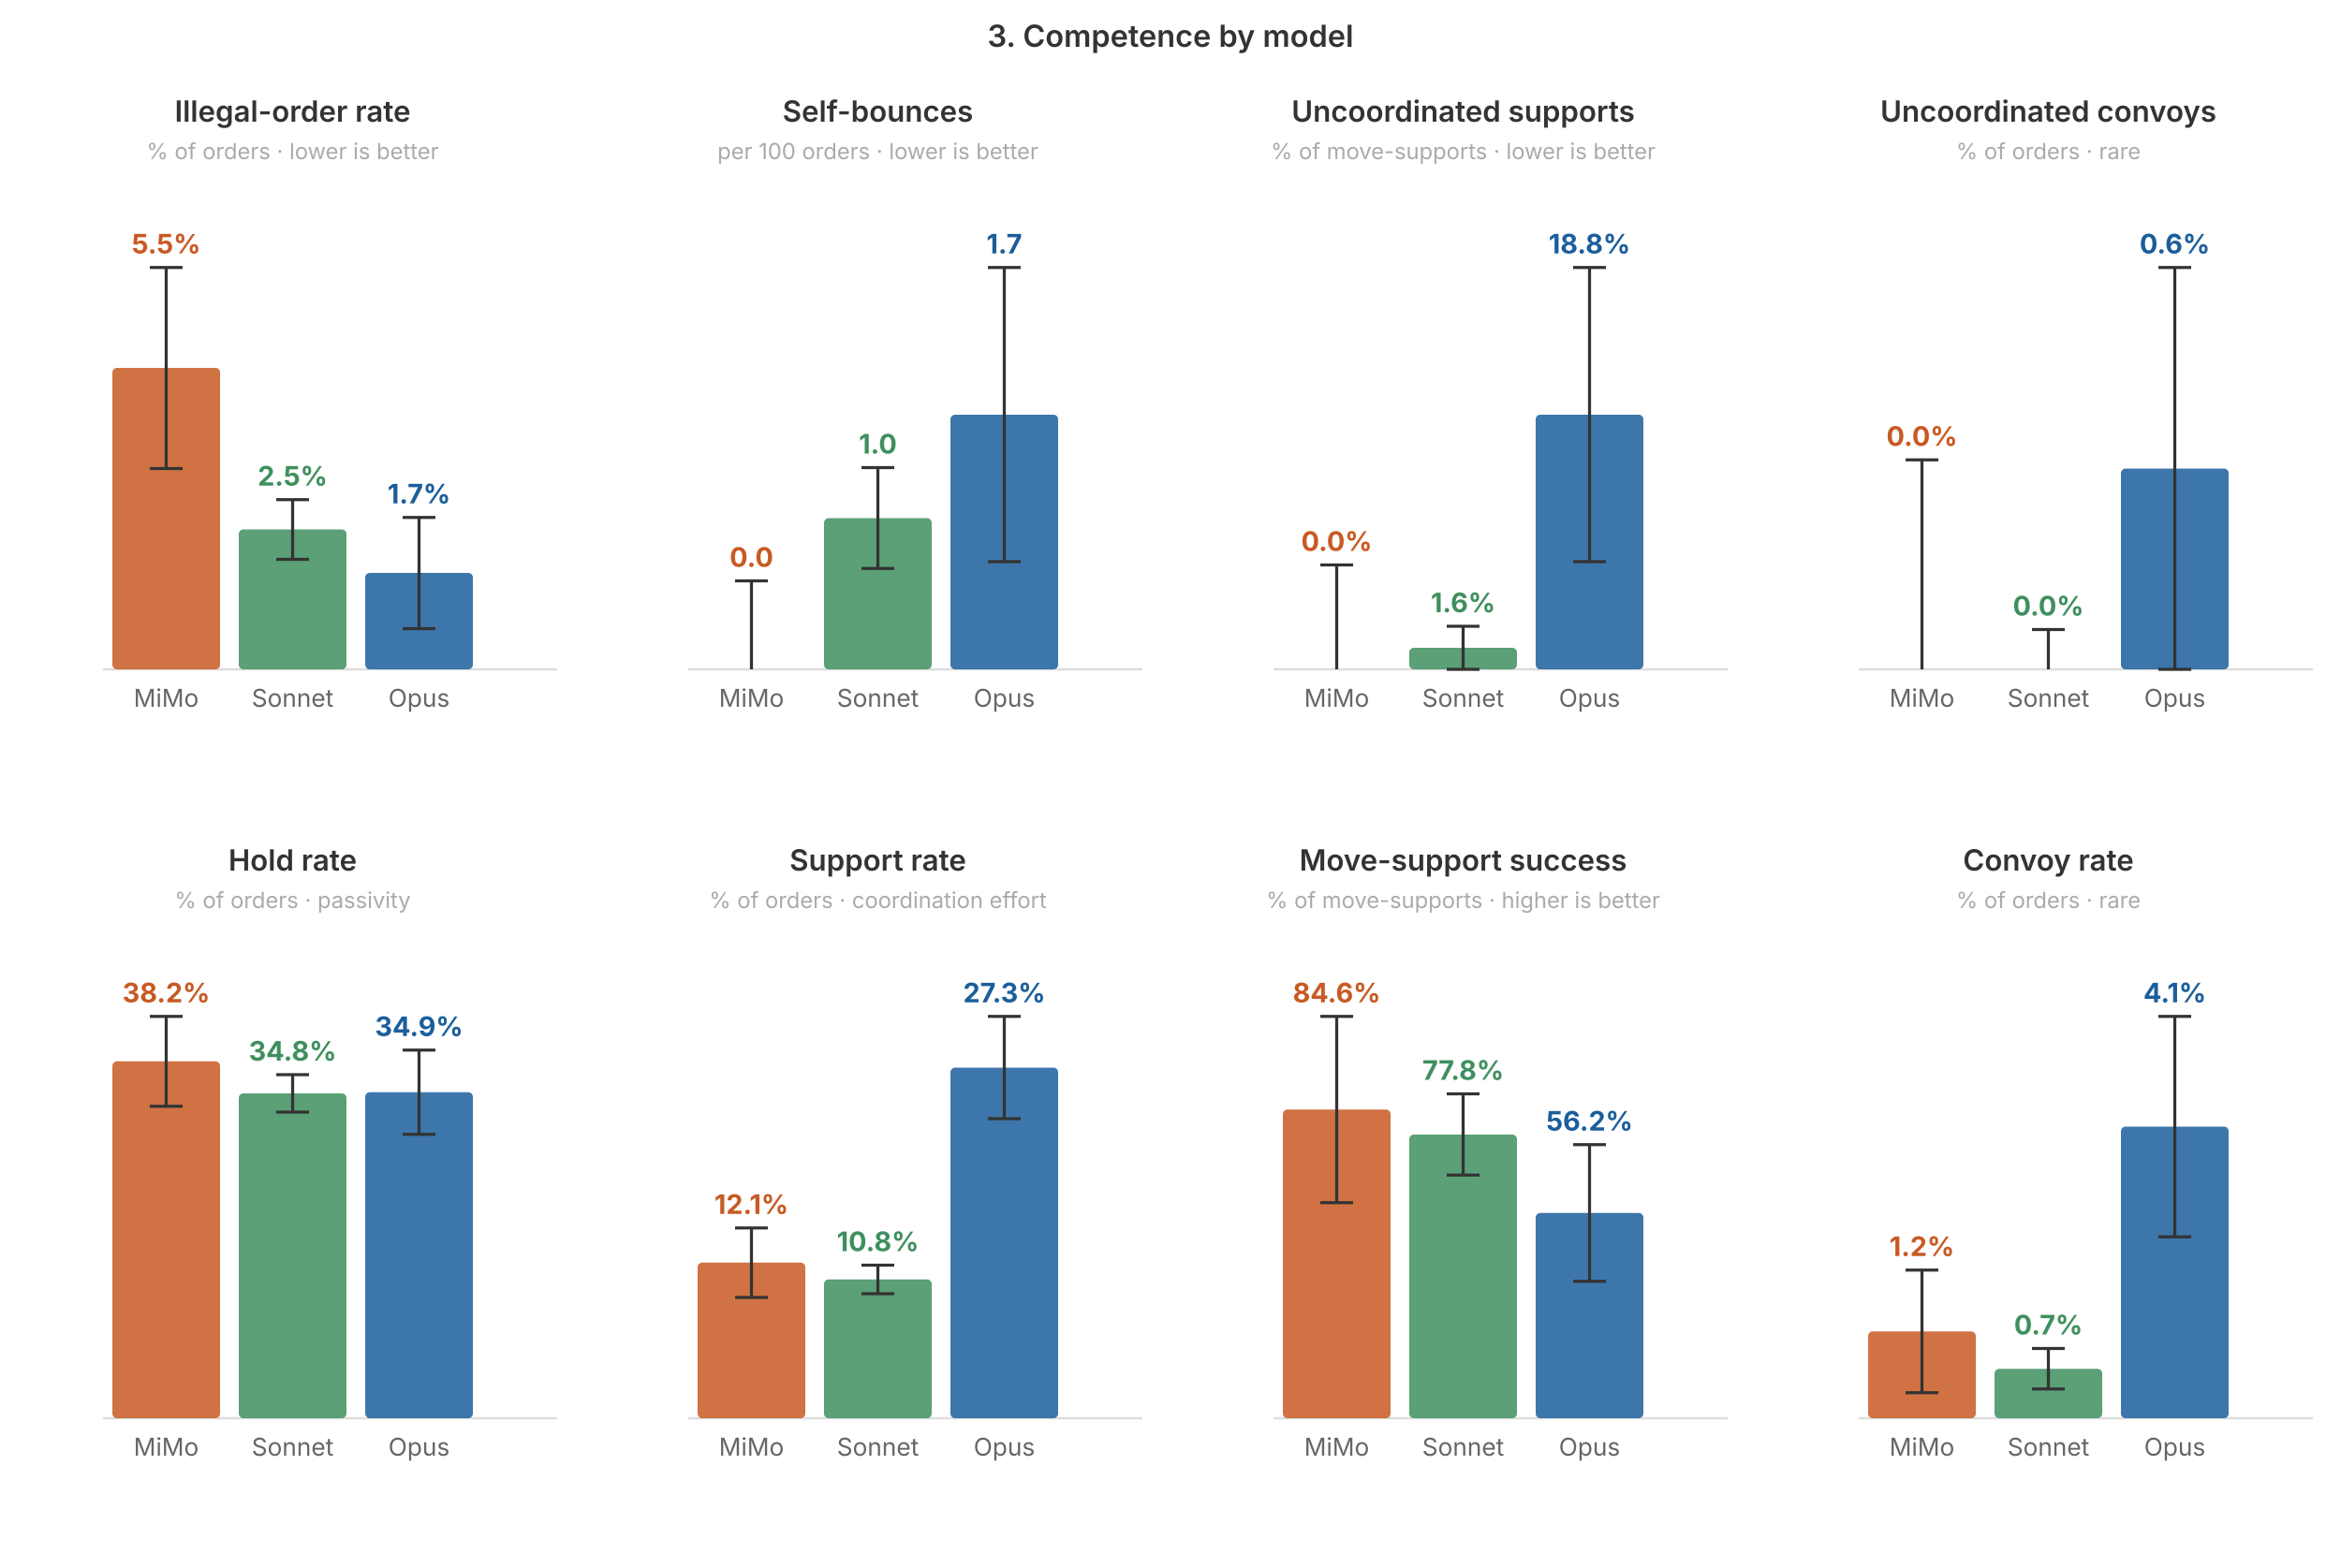
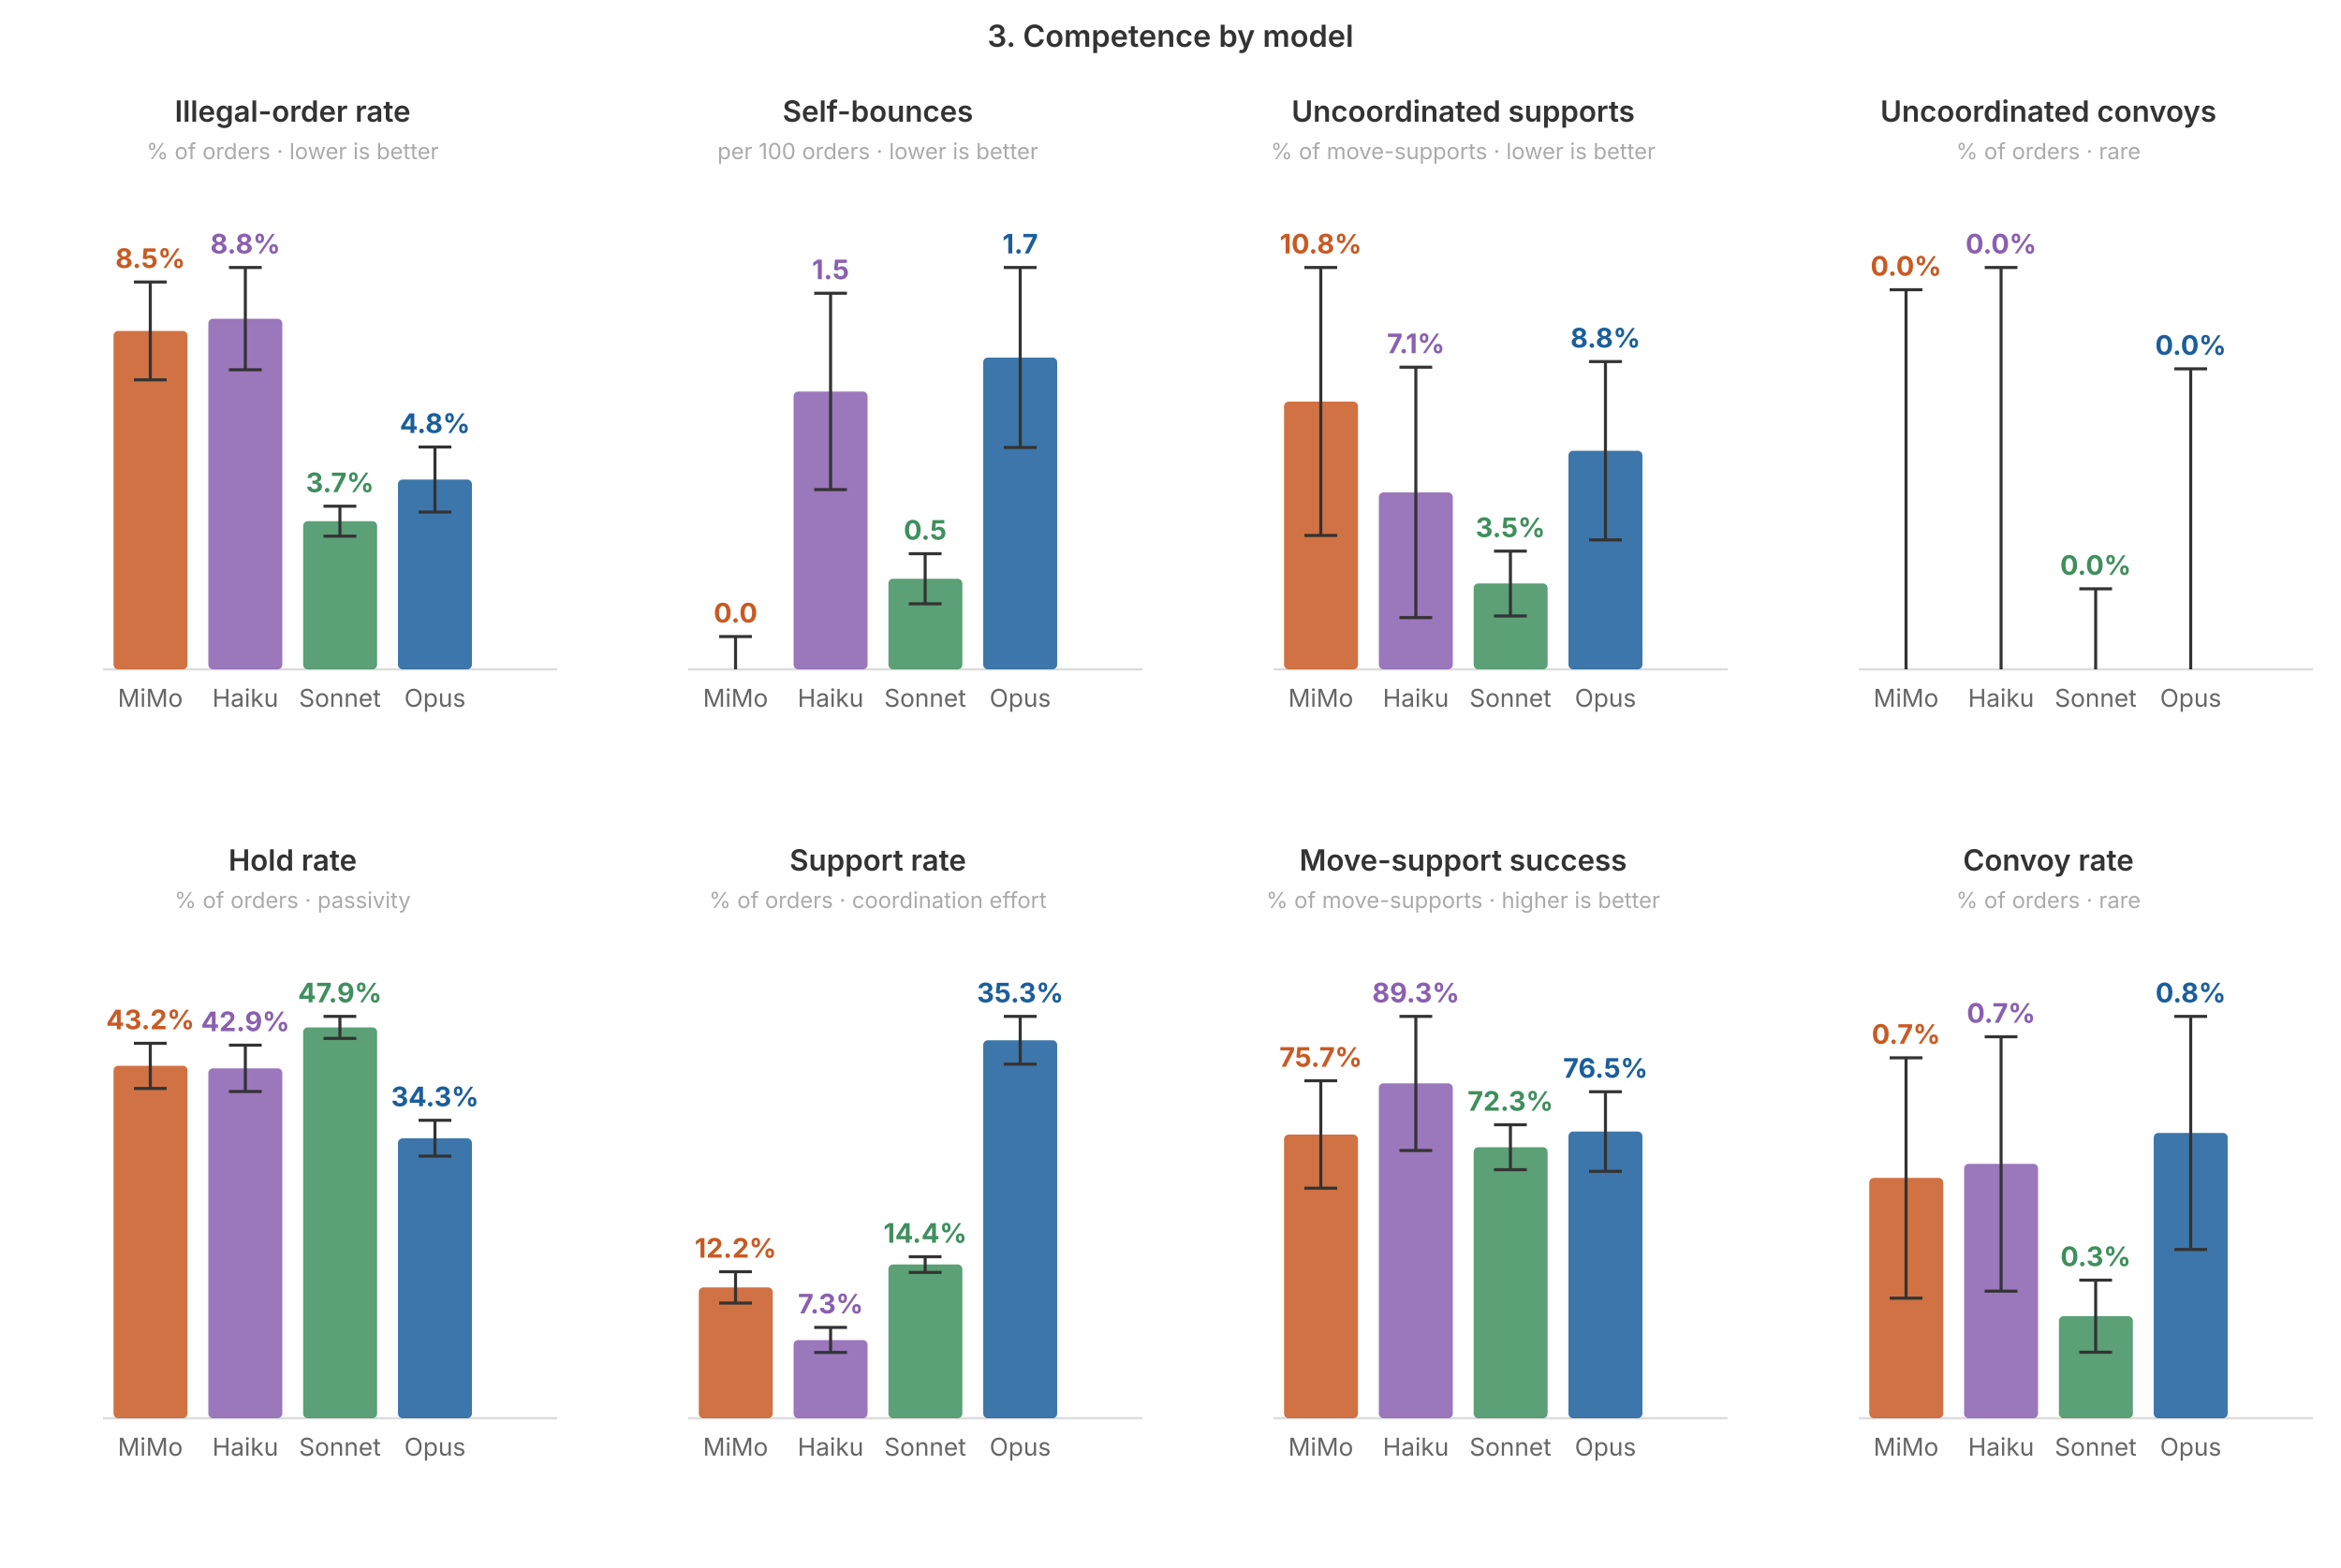
<svg xmlns="http://www.w3.org/2000/svg" viewBox="0 0 1000 670" font-family="-apple-system, system-ui, sans-serif" width="1000" height="670">
  <text x="500" y="20" text-anchor="middle" font-size="13" font-weight="600" fill="#333">3. Competence by model</text>
  <text x="125" y="52" text-anchor="middle" font-size="12.5" font-weight="600" fill="#333">Illegal-order rate</text>
  <text x="125" y="68" text-anchor="middle" font-size="9.5" fill="#aaa">% of orders · lower is better</text>
  <line x1="44" y1="286" x2="238" y2="286" stroke="#ddd" stroke-width="1" />
-   <rect x="48.0" y="157.2" width="46" height="128.8" rx="2" fill="#c85a23" fill-opacity="0.85" />
-   <line x1="71.0" y1="114.3" x2="71.0" y2="200.2" stroke="#333" stroke-width="1.3" />
-   <line x1="64.0" y1="114.3" x2="78.0" y2="114.3" stroke="#333" stroke-width="1.3" />
-   <line x1="64.0" y1="200.2" x2="78.0" y2="200.2" stroke="#333" stroke-width="1.3" />
-   <text x="71.0" y="108.3" text-anchor="middle" font-size="11.5" font-weight="700" fill="#c85a23">5.5%</text>
-   <text x="71.0" y="302.0" text-anchor="middle" font-size="10.5" fill="#666">MiMo</text>
-   <rect x="102.0" y="226.2" width="46" height="59.8" rx="2" fill="#3f8f5e" fill-opacity="0.85" />
-   <line x1="125.0" y1="213.5" x2="125.0" y2="239.0" stroke="#333" stroke-width="1.3" />
-   <line x1="118.0" y1="213.5" x2="132.0" y2="213.5" stroke="#333" stroke-width="1.3" />
-   <line x1="118.0" y1="239.0" x2="132.0" y2="239.0" stroke="#333" stroke-width="1.3" />
-   <text x="125.0" y="207.5" text-anchor="middle" font-size="11.5" font-weight="700" fill="#3f8f5e">2.5%</text>
-   <text x="125.0" y="302.0" text-anchor="middle" font-size="10.5" fill="#666">Sonnet</text>
-   <rect x="156.0" y="244.8" width="46" height="41.2" rx="2" fill="#1b5e9b" fill-opacity="0.85" />
-   <line x1="179.0" y1="221.1" x2="179.0" y2="268.6" stroke="#333" stroke-width="1.3" />
-   <line x1="172.0" y1="221.1" x2="186.0" y2="221.1" stroke="#333" stroke-width="1.3" />
-   <line x1="172.0" y1="268.6" x2="186.0" y2="268.6" stroke="#333" stroke-width="1.3" />
-   <text x="179.0" y="215.1" text-anchor="middle" font-size="11.5" font-weight="700" fill="#1b5e9b">1.7%</text>
-   <text x="179.0" y="302.0" text-anchor="middle" font-size="10.5" fill="#666">Opus</text>
+   <rect x="48.5" y="141.4" width="31.59" height="144.6" rx="2" fill="#c85a23" fill-opacity="0.85" />
+   <line x1="64.2" y1="120.5" x2="64.2" y2="162.3" stroke="#333" stroke-width="1.3" />
+   <line x1="57.2" y1="120.5" x2="71.2" y2="120.5" stroke="#333" stroke-width="1.3" />
+   <line x1="57.2" y1="162.3" x2="71.2" y2="162.3" stroke="#333" stroke-width="1.3" />
+   <text x="64.2" y="114.5" text-anchor="middle" font-size="11.5" font-weight="700" fill="#c85a23">8.5%</text>
+   <text x="64.2" y="302.0" text-anchor="middle" font-size="10.5" fill="#666">MiMo</text>
+   <rect x="89.0" y="136.2" width="31.59" height="149.8" rx="2" fill="#8a5fb0" fill-opacity="0.85" />
+   <line x1="104.8" y1="114.3" x2="104.8" y2="158.0" stroke="#333" stroke-width="1.3" />
+   <line x1="97.8" y1="114.3" x2="111.8" y2="114.3" stroke="#333" stroke-width="1.3" />
+   <line x1="97.8" y1="158.0" x2="111.8" y2="158.0" stroke="#333" stroke-width="1.3" />
+   <text x="104.8" y="108.3" text-anchor="middle" font-size="11.5" font-weight="700" fill="#8a5fb0">8.8%</text>
+   <text x="104.8" y="302.0" text-anchor="middle" font-size="10.5" fill="#666">Haiku</text>
+   <rect x="129.5" y="222.7" width="31.59" height="63.3" rx="2" fill="#3f8f5e" fill-opacity="0.85" />
+   <line x1="145.2" y1="216.3" x2="145.2" y2="229.1" stroke="#333" stroke-width="1.3" />
+   <line x1="138.2" y1="216.3" x2="152.2" y2="216.3" stroke="#333" stroke-width="1.3" />
+   <line x1="138.2" y1="229.1" x2="152.2" y2="229.1" stroke="#333" stroke-width="1.3" />
+   <text x="145.2" y="210.3" text-anchor="middle" font-size="11.5" font-weight="700" fill="#3f8f5e">3.7%</text>
+   <text x="145.2" y="302.0" text-anchor="middle" font-size="10.5" fill="#666">Sonnet</text>
+   <rect x="170.0" y="204.9" width="31.59" height="81.1" rx="2" fill="#1b5e9b" fill-opacity="0.85" />
+   <line x1="185.8" y1="191.0" x2="185.8" y2="218.8" stroke="#333" stroke-width="1.3" />
+   <line x1="178.8" y1="191.0" x2="192.8" y2="191.0" stroke="#333" stroke-width="1.3" />
+   <line x1="178.8" y1="218.8" x2="192.8" y2="218.8" stroke="#333" stroke-width="1.3" />
+   <text x="185.8" y="185.0" text-anchor="middle" font-size="11.5" font-weight="700" fill="#1b5e9b">4.8%</text>
+   <text x="185.8" y="302.0" text-anchor="middle" font-size="10.5" fill="#666">Opus</text>
  <text x="375" y="52" text-anchor="middle" font-size="12.5" font-weight="600" fill="#333">Self-bounces</text>
  <text x="375" y="68" text-anchor="middle" font-size="9.5" fill="#aaa">per 100 orders · lower is better</text>
  <line x1="294" y1="286" x2="488" y2="286" stroke="#ddd" stroke-width="1" />
-   <rect x="298.0" y="286.0" width="46" height="0.0" rx="2" fill="#c85a23" fill-opacity="0.85" />
-   <line x1="321.0" y1="248.2" x2="321.0" y2="286.0" stroke="#333" stroke-width="1.3" />
-   <line x1="314.0" y1="248.2" x2="328.0" y2="248.2" stroke="#333" stroke-width="1.3" />
-   <text x="321.0" y="242.2" text-anchor="middle" font-size="11.5" font-weight="700" fill="#c85a23">0.0</text>
-   <text x="321.0" y="302.0" text-anchor="middle" font-size="10.5" fill="#666">MiMo</text>
-   <rect x="352.0" y="221.4" width="46" height="64.6" rx="2" fill="#3f8f5e" fill-opacity="0.85" />
-   <line x1="375.0" y1="199.8" x2="375.0" y2="242.9" stroke="#333" stroke-width="1.3" />
-   <line x1="368.0" y1="199.8" x2="382.0" y2="199.8" stroke="#333" stroke-width="1.3" />
-   <line x1="368.0" y1="242.9" x2="382.0" y2="242.9" stroke="#333" stroke-width="1.3" />
-   <text x="375.0" y="193.8" text-anchor="middle" font-size="11.5" font-weight="700" fill="#3f8f5e">1.0</text>
-   <text x="375.0" y="302.0" text-anchor="middle" font-size="10.5" fill="#666">Sonnet</text>
-   <rect x="406.0" y="177.2" width="46" height="108.8" rx="2" fill="#1b5e9b" fill-opacity="0.85" />
-   <line x1="429.0" y1="114.3" x2="429.0" y2="240.0" stroke="#333" stroke-width="1.3" />
-   <line x1="422.0" y1="114.3" x2="436.0" y2="114.3" stroke="#333" stroke-width="1.3" />
-   <line x1="422.0" y1="240.0" x2="436.0" y2="240.0" stroke="#333" stroke-width="1.3" />
-   <text x="429.0" y="108.3" text-anchor="middle" font-size="11.5" font-weight="700" fill="#1b5e9b">1.7</text>
-   <text x="429.0" y="302.0" text-anchor="middle" font-size="10.5" fill="#666">Opus</text>
+   <rect x="298.5" y="286.0" width="31.59" height="0.0" rx="2" fill="#c85a23" fill-opacity="0.85" />
+   <line x1="314.2" y1="272.0" x2="314.2" y2="286.0" stroke="#333" stroke-width="1.3" />
+   <line x1="307.2" y1="272.0" x2="321.2" y2="272.0" stroke="#333" stroke-width="1.3" />
+   <text x="314.2" y="266.0" text-anchor="middle" font-size="11.5" font-weight="700" fill="#c85a23">0.0</text>
+   <text x="314.2" y="302.0" text-anchor="middle" font-size="10.5" fill="#666">MiMo</text>
+   <rect x="339.0" y="167.3" width="31.59" height="118.7" rx="2" fill="#8a5fb0" fill-opacity="0.85" />
+   <line x1="354.8" y1="125.3" x2="354.8" y2="209.2" stroke="#333" stroke-width="1.3" />
+   <line x1="347.8" y1="125.3" x2="361.8" y2="125.3" stroke="#333" stroke-width="1.3" />
+   <line x1="347.8" y1="209.2" x2="361.8" y2="209.2" stroke="#333" stroke-width="1.3" />
+   <text x="354.8" y="119.3" text-anchor="middle" font-size="11.5" font-weight="700" fill="#8a5fb0">1.5</text>
+   <text x="354.8" y="302.0" text-anchor="middle" font-size="10.5" fill="#666">Haiku</text>
+   <rect x="379.5" y="247.3" width="31.59" height="38.7" rx="2" fill="#3f8f5e" fill-opacity="0.85" />
+   <line x1="395.2" y1="236.6" x2="395.2" y2="258.0" stroke="#333" stroke-width="1.3" />
+   <line x1="388.2" y1="236.6" x2="402.2" y2="236.6" stroke="#333" stroke-width="1.3" />
+   <line x1="388.2" y1="258.0" x2="402.2" y2="258.0" stroke="#333" stroke-width="1.3" />
+   <text x="395.2" y="230.6" text-anchor="middle" font-size="11.5" font-weight="700" fill="#3f8f5e">0.5</text>
+   <text x="395.2" y="302.0" text-anchor="middle" font-size="10.5" fill="#666">Sonnet</text>
+   <rect x="420.0" y="152.8" width="31.59" height="133.2" rx="2" fill="#1b5e9b" fill-opacity="0.85" />
+   <line x1="435.8" y1="114.3" x2="435.8" y2="191.2" stroke="#333" stroke-width="1.3" />
+   <line x1="428.8" y1="114.3" x2="442.8" y2="114.3" stroke="#333" stroke-width="1.3" />
+   <line x1="428.8" y1="191.2" x2="442.8" y2="191.2" stroke="#333" stroke-width="1.3" />
+   <text x="435.8" y="108.3" text-anchor="middle" font-size="11.5" font-weight="700" fill="#1b5e9b">1.7</text>
+   <text x="435.8" y="302.0" text-anchor="middle" font-size="10.5" fill="#666">Opus</text>
  <text x="625" y="52" text-anchor="middle" font-size="12.5" font-weight="600" fill="#333">Uncoordinated supports</text>
  <text x="625" y="68" text-anchor="middle" font-size="9.5" fill="#aaa">% of move-supports · lower is better</text>
  <line x1="544" y1="286" x2="738" y2="286" stroke="#ddd" stroke-width="1" />
-   <rect x="548.0" y="286.0" width="46" height="0.0" rx="2" fill="#c85a23" fill-opacity="0.85" />
-   <line x1="571.0" y1="241.4" x2="571.0" y2="286.0" stroke="#333" stroke-width="1.3" />
-   <line x1="564.0" y1="241.4" x2="578.0" y2="241.4" stroke="#333" stroke-width="1.3" />
-   <text x="571.0" y="235.4" text-anchor="middle" font-size="11.5" font-weight="700" fill="#c85a23">0.0%</text>
-   <text x="571.0" y="302.0" text-anchor="middle" font-size="10.5" fill="#666">MiMo</text>
-   <rect x="602.0" y="276.8" width="46" height="9.2" rx="2" fill="#3f8f5e" fill-opacity="0.85" />
-   <line x1="625.0" y1="267.6" x2="625.0" y2="286.0" stroke="#333" stroke-width="1.3" />
-   <line x1="618.0" y1="267.6" x2="632.0" y2="267.6" stroke="#333" stroke-width="1.3" />
-   <line x1="618.0" y1="286.0" x2="632.0" y2="286.0" stroke="#333" stroke-width="1.3" />
-   <text x="625.0" y="261.6" text-anchor="middle" font-size="11.5" font-weight="700" fill="#3f8f5e">1.6%</text>
-   <text x="625.0" y="302.0" text-anchor="middle" font-size="10.5" fill="#666">Sonnet</text>
-   <rect x="656.0" y="177.2" width="46" height="108.8" rx="2" fill="#1b5e9b" fill-opacity="0.85" />
-   <line x1="679.0" y1="114.3" x2="679.0" y2="240.0" stroke="#333" stroke-width="1.3" />
-   <line x1="672.0" y1="114.3" x2="686.0" y2="114.3" stroke="#333" stroke-width="1.3" />
-   <line x1="672.0" y1="240.0" x2="686.0" y2="240.0" stroke="#333" stroke-width="1.3" />
-   <text x="679.0" y="108.3" text-anchor="middle" font-size="11.5" font-weight="700" fill="#1b5e9b">18.8%</text>
-   <text x="679.0" y="302.0" text-anchor="middle" font-size="10.5" fill="#666">Opus</text>
+   <rect x="548.5" y="171.6" width="31.59" height="114.4" rx="2" fill="#c85a23" fill-opacity="0.85" />
+   <line x1="564.2" y1="114.3" x2="564.2" y2="228.8" stroke="#333" stroke-width="1.3" />
+   <line x1="557.2" y1="114.3" x2="571.2" y2="114.3" stroke="#333" stroke-width="1.3" />
+   <line x1="557.2" y1="228.8" x2="571.2" y2="228.8" stroke="#333" stroke-width="1.3" />
+   <text x="564.2" y="108.3" text-anchor="middle" font-size="11.5" font-weight="700" fill="#c85a23">10.8%</text>
+   <text x="564.2" y="302.0" text-anchor="middle" font-size="10.5" fill="#666">MiMo</text>
+   <rect x="589.0" y="210.4" width="31.59" height="75.6" rx="2" fill="#8a5fb0" fill-opacity="0.85" />
+   <line x1="604.8" y1="156.9" x2="604.8" y2="263.9" stroke="#333" stroke-width="1.3" />
+   <line x1="597.8" y1="156.9" x2="611.8" y2="156.9" stroke="#333" stroke-width="1.3" />
+   <line x1="597.8" y1="263.9" x2="611.8" y2="263.9" stroke="#333" stroke-width="1.3" />
+   <text x="604.8" y="150.9" text-anchor="middle" font-size="11.5" font-weight="700" fill="#8a5fb0">7.1%</text>
+   <text x="604.8" y="302.0" text-anchor="middle" font-size="10.5" fill="#666">Haiku</text>
+   <rect x="629.5" y="249.3" width="31.59" height="36.7" rx="2" fill="#3f8f5e" fill-opacity="0.85" />
+   <line x1="645.2" y1="235.5" x2="645.2" y2="263.2" stroke="#333" stroke-width="1.3" />
+   <line x1="638.2" y1="235.5" x2="652.2" y2="235.5" stroke="#333" stroke-width="1.3" />
+   <line x1="638.2" y1="263.2" x2="652.2" y2="263.2" stroke="#333" stroke-width="1.3" />
+   <text x="645.2" y="229.5" text-anchor="middle" font-size="11.5" font-weight="700" fill="#3f8f5e">3.5%</text>
+   <text x="645.2" y="302.0" text-anchor="middle" font-size="10.5" fill="#666">Sonnet</text>
+   <rect x="670.0" y="192.6" width="31.59" height="93.4" rx="2" fill="#1b5e9b" fill-opacity="0.85" />
+   <line x1="685.8" y1="154.5" x2="685.8" y2="230.7" stroke="#333" stroke-width="1.3" />
+   <line x1="678.8" y1="154.5" x2="692.8" y2="154.5" stroke="#333" stroke-width="1.3" />
+   <line x1="678.8" y1="230.7" x2="692.8" y2="230.7" stroke="#333" stroke-width="1.3" />
+   <text x="685.8" y="148.5" text-anchor="middle" font-size="11.5" font-weight="700" fill="#1b5e9b">8.8%</text>
+   <text x="685.8" y="302.0" text-anchor="middle" font-size="10.5" fill="#666">Opus</text>
  <text x="875" y="52" text-anchor="middle" font-size="12.5" font-weight="600" fill="#333">Uncoordinated convoys</text>
  <text x="875" y="68" text-anchor="middle" font-size="9.5" fill="#aaa">% of orders · rare</text>
  <line x1="794" y1="286" x2="988" y2="286" stroke="#ddd" stroke-width="1" />
-   <rect x="798.0" y="286.0" width="46" height="0.0" rx="2" fill="#c85a23" fill-opacity="0.85" />
-   <line x1="821.0" y1="196.5" x2="821.0" y2="286.0" stroke="#333" stroke-width="1.3" />
-   <line x1="814.0" y1="196.5" x2="828.0" y2="196.5" stroke="#333" stroke-width="1.3" />
-   <text x="821.0" y="190.5" text-anchor="middle" font-size="11.5" font-weight="700" fill="#c85a23">0.0%</text>
-   <text x="821.0" y="302.0" text-anchor="middle" font-size="10.5" fill="#666">MiMo</text>
-   <rect x="852.0" y="286.0" width="46" height="0.0" rx="2" fill="#3f8f5e" fill-opacity="0.85" />
-   <line x1="875.0" y1="269.0" x2="875.0" y2="286.0" stroke="#333" stroke-width="1.3" />
-   <line x1="868.0" y1="269.0" x2="882.0" y2="269.0" stroke="#333" stroke-width="1.3" />
-   <text x="875.0" y="263.0" text-anchor="middle" font-size="11.5" font-weight="700" fill="#3f8f5e">0.0%</text>
-   <text x="875.0" y="302.0" text-anchor="middle" font-size="10.5" fill="#666">Sonnet</text>
-   <rect x="906.0" y="200.2" width="46" height="85.8" rx="2" fill="#1b5e9b" fill-opacity="0.85" />
-   <line x1="929.0" y1="114.3" x2="929.0" y2="286.0" stroke="#333" stroke-width="1.3" />
-   <line x1="922.0" y1="114.3" x2="936.0" y2="114.3" stroke="#333" stroke-width="1.3" />
-   <line x1="922.0" y1="286.0" x2="936.0" y2="286.0" stroke="#333" stroke-width="1.3" />
-   <text x="929.0" y="108.3" text-anchor="middle" font-size="11.5" font-weight="700" fill="#1b5e9b">0.6%</text>
-   <text x="929.0" y="302.0" text-anchor="middle" font-size="10.5" fill="#666">Opus</text>
+   <rect x="798.5" y="286.0" width="31.59" height="0.0" rx="2" fill="#c85a23" fill-opacity="0.85" />
+   <line x1="814.2" y1="123.8" x2="814.2" y2="286.0" stroke="#333" stroke-width="1.3" />
+   <line x1="807.2" y1="123.8" x2="821.2" y2="123.8" stroke="#333" stroke-width="1.3" />
+   <text x="814.2" y="117.8" text-anchor="middle" font-size="11.5" font-weight="700" fill="#c85a23">0.0%</text>
+   <text x="814.2" y="302.0" text-anchor="middle" font-size="10.5" fill="#666">MiMo</text>
+   <rect x="839.0" y="286.0" width="31.59" height="0.0" rx="2" fill="#8a5fb0" fill-opacity="0.85" />
+   <line x1="854.8" y1="114.3" x2="854.8" y2="286.0" stroke="#333" stroke-width="1.3" />
+   <line x1="847.8" y1="114.3" x2="861.8" y2="114.3" stroke="#333" stroke-width="1.3" />
+   <text x="854.8" y="108.3" text-anchor="middle" font-size="11.5" font-weight="700" fill="#8a5fb0">0.0%</text>
+   <text x="854.8" y="302.0" text-anchor="middle" font-size="10.5" fill="#666">Haiku</text>
+   <rect x="879.5" y="286.0" width="31.59" height="0.0" rx="2" fill="#3f8f5e" fill-opacity="0.85" />
+   <line x1="895.2" y1="251.6" x2="895.2" y2="286.0" stroke="#333" stroke-width="1.3" />
+   <line x1="888.2" y1="251.6" x2="902.2" y2="251.6" stroke="#333" stroke-width="1.3" />
+   <text x="895.2" y="245.6" text-anchor="middle" font-size="11.5" font-weight="700" fill="#3f8f5e">0.0%</text>
+   <text x="895.2" y="302.0" text-anchor="middle" font-size="10.5" fill="#666">Sonnet</text>
+   <rect x="920.0" y="286.0" width="31.59" height="0.0" rx="2" fill="#1b5e9b" fill-opacity="0.85" />
+   <line x1="935.8" y1="157.6" x2="935.8" y2="286.0" stroke="#333" stroke-width="1.3" />
+   <line x1="928.8" y1="157.6" x2="942.8" y2="157.6" stroke="#333" stroke-width="1.3" />
+   <text x="935.8" y="151.6" text-anchor="middle" font-size="11.5" font-weight="700" fill="#1b5e9b">0.0%</text>
+   <text x="935.8" y="302.0" text-anchor="middle" font-size="10.5" fill="#666">Opus</text>
  <text x="125" y="372" text-anchor="middle" font-size="12.5" font-weight="600" fill="#333">Hold rate</text>
  <text x="125" y="388" text-anchor="middle" font-size="9.5" fill="#aaa">% of orders · passivity</text>
  <line x1="44" y1="606" x2="238" y2="606" stroke="#ddd" stroke-width="1" />
-   <rect x="48.0" y="453.5" width="46" height="152.5" rx="2" fill="#c85a23" fill-opacity="0.85" />
-   <line x1="71.0" y1="434.3" x2="71.0" y2="472.7" stroke="#333" stroke-width="1.3" />
-   <line x1="64.0" y1="434.3" x2="78.0" y2="434.3" stroke="#333" stroke-width="1.3" />
-   <line x1="64.0" y1="472.7" x2="78.0" y2="472.7" stroke="#333" stroke-width="1.3" />
-   <text x="71.0" y="428.3" text-anchor="middle" font-size="11.5" font-weight="700" fill="#c85a23">38.2%</text>
-   <text x="71.0" y="622.0" text-anchor="middle" font-size="10.5" fill="#666">MiMo</text>
-   <rect x="102.0" y="467.2" width="46" height="138.8" rx="2" fill="#3f8f5e" fill-opacity="0.85" />
-   <line x1="125.0" y1="459.2" x2="125.0" y2="475.2" stroke="#333" stroke-width="1.3" />
-   <line x1="118.0" y1="459.2" x2="132.0" y2="459.2" stroke="#333" stroke-width="1.3" />
-   <line x1="118.0" y1="475.2" x2="132.0" y2="475.2" stroke="#333" stroke-width="1.3" />
-   <text x="125.0" y="453.2" text-anchor="middle" font-size="11.5" font-weight="700" fill="#3f8f5e">34.8%</text>
-   <text x="125.0" y="622.0" text-anchor="middle" font-size="10.5" fill="#666">Sonnet</text>
-   <rect x="156.0" y="466.7" width="46" height="139.3" rx="2" fill="#1b5e9b" fill-opacity="0.85" />
-   <line x1="179.0" y1="448.7" x2="179.0" y2="484.7" stroke="#333" stroke-width="1.3" />
-   <line x1="172.0" y1="448.7" x2="186.0" y2="448.7" stroke="#333" stroke-width="1.3" />
-   <line x1="172.0" y1="484.7" x2="186.0" y2="484.7" stroke="#333" stroke-width="1.3" />
-   <text x="179.0" y="442.7" text-anchor="middle" font-size="11.5" font-weight="700" fill="#1b5e9b">34.9%</text>
-   <text x="179.0" y="622.0" text-anchor="middle" font-size="10.5" fill="#666">Opus</text>
+   <rect x="48.5" y="455.4" width="31.59" height="150.6" rx="2" fill="#c85a23" fill-opacity="0.85" />
+   <line x1="64.2" y1="445.8" x2="64.2" y2="465.1" stroke="#333" stroke-width="1.3" />
+   <line x1="57.2" y1="445.8" x2="71.2" y2="445.8" stroke="#333" stroke-width="1.3" />
+   <line x1="57.2" y1="465.1" x2="71.2" y2="465.1" stroke="#333" stroke-width="1.3" />
+   <text x="64.2" y="439.8" text-anchor="middle" font-size="11.5" font-weight="700" fill="#c85a23">43.2%</text>
+   <text x="64.2" y="622.0" text-anchor="middle" font-size="10.5" fill="#666">MiMo</text>
+   <rect x="89.0" y="456.5" width="31.59" height="149.5" rx="2" fill="#8a5fb0" fill-opacity="0.85" />
+   <line x1="104.8" y1="446.6" x2="104.8" y2="466.4" stroke="#333" stroke-width="1.3" />
+   <line x1="97.8" y1="446.6" x2="111.8" y2="446.6" stroke="#333" stroke-width="1.3" />
+   <line x1="97.8" y1="466.4" x2="111.8" y2="466.4" stroke="#333" stroke-width="1.3" />
+   <text x="104.8" y="440.6" text-anchor="middle" font-size="11.5" font-weight="700" fill="#8a5fb0">42.9%</text>
+   <text x="104.8" y="622.0" text-anchor="middle" font-size="10.5" fill="#666">Haiku</text>
+   <rect x="129.5" y="439.0" width="31.59" height="167.0" rx="2" fill="#3f8f5e" fill-opacity="0.85" />
+   <line x1="145.2" y1="434.3" x2="145.2" y2="443.7" stroke="#333" stroke-width="1.3" />
+   <line x1="138.2" y1="434.3" x2="152.2" y2="434.3" stroke="#333" stroke-width="1.3" />
+   <line x1="138.2" y1="443.7" x2="152.2" y2="443.7" stroke="#333" stroke-width="1.3" />
+   <text x="145.2" y="428.3" text-anchor="middle" font-size="11.5" font-weight="700" fill="#3f8f5e">47.9%</text>
+   <text x="145.2" y="622.0" text-anchor="middle" font-size="10.5" fill="#666">Sonnet</text>
+   <rect x="170.0" y="486.4" width="31.59" height="119.6" rx="2" fill="#1b5e9b" fill-opacity="0.85" />
+   <line x1="185.8" y1="478.7" x2="185.8" y2="494.0" stroke="#333" stroke-width="1.3" />
+   <line x1="178.8" y1="478.7" x2="192.8" y2="478.7" stroke="#333" stroke-width="1.3" />
+   <line x1="178.8" y1="494.0" x2="192.8" y2="494.0" stroke="#333" stroke-width="1.3" />
+   <text x="185.8" y="472.7" text-anchor="middle" font-size="11.5" font-weight="700" fill="#1b5e9b">34.3%</text>
+   <text x="185.8" y="622.0" text-anchor="middle" font-size="10.5" fill="#666">Opus</text>
  <text x="375" y="372" text-anchor="middle" font-size="12.5" font-weight="600" fill="#333">Support rate</text>
  <text x="375" y="388" text-anchor="middle" font-size="9.5" fill="#aaa">% of orders · coordination effort</text>
  <line x1="294" y1="606" x2="488" y2="606" stroke="#ddd" stroke-width="1" />
-   <rect x="298.0" y="539.5" width="46" height="66.5" rx="2" fill="#c85a23" fill-opacity="0.85" />
-   <line x1="321.0" y1="524.7" x2="321.0" y2="554.4" stroke="#333" stroke-width="1.3" />
-   <line x1="314.0" y1="524.7" x2="328.0" y2="524.7" stroke="#333" stroke-width="1.3" />
-   <line x1="314.0" y1="554.4" x2="328.0" y2="554.4" stroke="#333" stroke-width="1.3" />
-   <text x="321.0" y="518.7" text-anchor="middle" font-size="11.5" font-weight="700" fill="#c85a23">12.1%</text>
-   <text x="321.0" y="622.0" text-anchor="middle" font-size="10.5" fill="#666">MiMo</text>
-   <rect x="352.0" y="546.7" width="46" height="59.3" rx="2" fill="#3f8f5e" fill-opacity="0.85" />
-   <line x1="375.0" y1="540.6" x2="375.0" y2="552.8" stroke="#333" stroke-width="1.3" />
-   <line x1="368.0" y1="540.6" x2="382.0" y2="540.6" stroke="#333" stroke-width="1.3" />
-   <line x1="368.0" y1="552.8" x2="382.0" y2="552.8" stroke="#333" stroke-width="1.3" />
-   <text x="375.0" y="534.6" text-anchor="middle" font-size="11.5" font-weight="700" fill="#3f8f5e">10.8%</text>
-   <text x="375.0" y="622.0" text-anchor="middle" font-size="10.5" fill="#666">Sonnet</text>
-   <rect x="406.0" y="456.2" width="46" height="149.8" rx="2" fill="#1b5e9b" fill-opacity="0.85" />
-   <line x1="429.0" y1="434.3" x2="429.0" y2="478.0" stroke="#333" stroke-width="1.3" />
-   <line x1="422.0" y1="434.3" x2="436.0" y2="434.3" stroke="#333" stroke-width="1.3" />
-   <line x1="422.0" y1="478.0" x2="436.0" y2="478.0" stroke="#333" stroke-width="1.3" />
-   <text x="429.0" y="428.3" text-anchor="middle" font-size="11.5" font-weight="700" fill="#1b5e9b">27.3%</text>
-   <text x="429.0" y="622.0" text-anchor="middle" font-size="10.5" fill="#666">Opus</text>
+   <rect x="298.5" y="550.1" width="31.59" height="55.9" rx="2" fill="#c85a23" fill-opacity="0.85" />
+   <line x1="314.2" y1="543.4" x2="314.2" y2="556.8" stroke="#333" stroke-width="1.3" />
+   <line x1="307.2" y1="543.4" x2="321.2" y2="543.4" stroke="#333" stroke-width="1.3" />
+   <line x1="307.2" y1="556.8" x2="321.2" y2="556.8" stroke="#333" stroke-width="1.3" />
+   <text x="314.2" y="537.4" text-anchor="middle" font-size="11.5" font-weight="700" fill="#c85a23">12.2%</text>
+   <text x="314.2" y="622.0" text-anchor="middle" font-size="10.5" fill="#666">MiMo</text>
+   <rect x="339.0" y="572.6" width="31.59" height="33.4" rx="2" fill="#8a5fb0" fill-opacity="0.85" />
+   <line x1="354.8" y1="567.2" x2="354.8" y2="577.9" stroke="#333" stroke-width="1.3" />
+   <line x1="347.8" y1="567.2" x2="361.8" y2="567.2" stroke="#333" stroke-width="1.3" />
+   <line x1="347.8" y1="577.9" x2="361.8" y2="577.9" stroke="#333" stroke-width="1.3" />
+   <text x="354.8" y="561.2" text-anchor="middle" font-size="11.5" font-weight="700" fill="#8a5fb0">7.3%</text>
+   <text x="354.8" y="622.0" text-anchor="middle" font-size="10.5" fill="#666">Haiku</text>
+   <rect x="379.5" y="540.3" width="31.59" height="65.7" rx="2" fill="#3f8f5e" fill-opacity="0.85" />
+   <line x1="395.2" y1="537.0" x2="395.2" y2="543.7" stroke="#333" stroke-width="1.3" />
+   <line x1="388.2" y1="537.0" x2="402.2" y2="537.0" stroke="#333" stroke-width="1.3" />
+   <line x1="388.2" y1="543.7" x2="402.2" y2="543.7" stroke="#333" stroke-width="1.3" />
+   <text x="395.2" y="531.0" text-anchor="middle" font-size="11.5" font-weight="700" fill="#3f8f5e">14.4%</text>
+   <text x="395.2" y="622.0" text-anchor="middle" font-size="10.5" fill="#666">Sonnet</text>
+   <rect x="420.0" y="444.5" width="31.59" height="161.5" rx="2" fill="#1b5e9b" fill-opacity="0.85" />
+   <line x1="435.8" y1="434.3" x2="435.8" y2="454.7" stroke="#333" stroke-width="1.3" />
+   <line x1="428.8" y1="434.3" x2="442.8" y2="434.3" stroke="#333" stroke-width="1.3" />
+   <line x1="428.8" y1="454.7" x2="442.8" y2="454.7" stroke="#333" stroke-width="1.3" />
+   <text x="435.8" y="428.3" text-anchor="middle" font-size="11.5" font-weight="700" fill="#1b5e9b">35.3%</text>
+   <text x="435.8" y="622.0" text-anchor="middle" font-size="10.5" fill="#666">Opus</text>
  <text x="625" y="372" text-anchor="middle" font-size="12.5" font-weight="600" fill="#333">Move-support success</text>
  <text x="625" y="388" text-anchor="middle" font-size="9.5" fill="#aaa">% of move-supports · higher is better</text>
  <line x1="544" y1="606" x2="738" y2="606" stroke="#ddd" stroke-width="1" />
-   <rect x="548.0" y="474.1" width="46" height="131.9" rx="2" fill="#c85a23" fill-opacity="0.85" />
-   <line x1="571.0" y1="434.3" x2="571.0" y2="513.9" stroke="#333" stroke-width="1.3" />
-   <line x1="564.0" y1="434.3" x2="578.0" y2="434.3" stroke="#333" stroke-width="1.3" />
-   <line x1="564.0" y1="513.9" x2="578.0" y2="513.9" stroke="#333" stroke-width="1.3" />
-   <text x="571.0" y="428.3" text-anchor="middle" font-size="11.5" font-weight="700" fill="#c85a23">84.6%</text>
-   <text x="571.0" y="622.0" text-anchor="middle" font-size="10.5" fill="#666">MiMo</text>
-   <rect x="602.0" y="484.8" width="46" height="121.2" rx="2" fill="#3f8f5e" fill-opacity="0.85" />
-   <line x1="625.0" y1="467.4" x2="625.0" y2="502.1" stroke="#333" stroke-width="1.3" />
-   <line x1="618.0" y1="467.4" x2="632.0" y2="467.4" stroke="#333" stroke-width="1.3" />
-   <line x1="618.0" y1="502.1" x2="632.0" y2="502.1" stroke="#333" stroke-width="1.3" />
-   <text x="625.0" y="461.4" text-anchor="middle" font-size="11.5" font-weight="700" fill="#3f8f5e">77.8%</text>
-   <text x="625.0" y="622.0" text-anchor="middle" font-size="10.5" fill="#666">Sonnet</text>
-   <rect x="656.0" y="518.3" width="46" height="87.7" rx="2" fill="#1b5e9b" fill-opacity="0.85" />
-   <line x1="679.0" y1="489.1" x2="679.0" y2="547.5" stroke="#333" stroke-width="1.3" />
-   <line x1="672.0" y1="489.1" x2="686.0" y2="489.1" stroke="#333" stroke-width="1.3" />
-   <line x1="672.0" y1="547.5" x2="686.0" y2="547.5" stroke="#333" stroke-width="1.3" />
-   <text x="679.0" y="483.1" text-anchor="middle" font-size="11.5" font-weight="700" fill="#1b5e9b">56.2%</text>
-   <text x="679.0" y="622.0" text-anchor="middle" font-size="10.5" fill="#666">Opus</text>
+   <rect x="548.5" y="484.8" width="31.59" height="121.2" rx="2" fill="#c85a23" fill-opacity="0.85" />
+   <line x1="564.2" y1="461.8" x2="564.2" y2="507.7" stroke="#333" stroke-width="1.3" />
+   <line x1="557.2" y1="461.8" x2="571.2" y2="461.8" stroke="#333" stroke-width="1.3" />
+   <line x1="557.2" y1="507.7" x2="571.2" y2="507.7" stroke="#333" stroke-width="1.3" />
+   <text x="564.2" y="455.8" text-anchor="middle" font-size="11.5" font-weight="700" fill="#c85a23">75.7%</text>
+   <text x="564.2" y="622.0" text-anchor="middle" font-size="10.5" fill="#666">MiMo</text>
+   <rect x="589.0" y="462.9" width="31.59" height="143.1" rx="2" fill="#8a5fb0" fill-opacity="0.85" />
+   <line x1="604.8" y1="434.3" x2="604.8" y2="491.6" stroke="#333" stroke-width="1.3" />
+   <line x1="597.8" y1="434.3" x2="611.8" y2="434.3" stroke="#333" stroke-width="1.3" />
+   <line x1="597.8" y1="491.6" x2="611.8" y2="491.6" stroke="#333" stroke-width="1.3" />
+   <text x="604.8" y="428.3" text-anchor="middle" font-size="11.5" font-weight="700" fill="#8a5fb0">89.3%</text>
+   <text x="604.8" y="622.0" text-anchor="middle" font-size="10.5" fill="#666">Haiku</text>
+   <rect x="629.5" y="490.2" width="31.59" height="115.8" rx="2" fill="#3f8f5e" fill-opacity="0.85" />
+   <line x1="645.2" y1="480.6" x2="645.2" y2="499.8" stroke="#333" stroke-width="1.3" />
+   <line x1="638.2" y1="480.6" x2="652.2" y2="480.6" stroke="#333" stroke-width="1.3" />
+   <line x1="638.2" y1="499.8" x2="652.2" y2="499.8" stroke="#333" stroke-width="1.3" />
+   <text x="645.2" y="474.6" text-anchor="middle" font-size="11.5" font-weight="700" fill="#3f8f5e">72.3%</text>
+   <text x="645.2" y="622.0" text-anchor="middle" font-size="10.5" fill="#666">Sonnet</text>
+   <rect x="670.0" y="483.5" width="31.59" height="122.5" rx="2" fill="#1b5e9b" fill-opacity="0.85" />
+   <line x1="685.8" y1="466.5" x2="685.8" y2="500.5" stroke="#333" stroke-width="1.3" />
+   <line x1="678.8" y1="466.5" x2="692.8" y2="466.5" stroke="#333" stroke-width="1.3" />
+   <line x1="678.8" y1="500.5" x2="692.8" y2="500.5" stroke="#333" stroke-width="1.3" />
+   <text x="685.8" y="460.5" text-anchor="middle" font-size="11.5" font-weight="700" fill="#1b5e9b">76.5%</text>
+   <text x="685.8" y="622.0" text-anchor="middle" font-size="10.5" fill="#666">Opus</text>
  <text x="875" y="372" text-anchor="middle" font-size="12.5" font-weight="600" fill="#333">Convoy rate</text>
  <text x="875" y="388" text-anchor="middle" font-size="9.5" fill="#aaa">% of orders · rare</text>
  <line x1="794" y1="606" x2="988" y2="606" stroke="#ddd" stroke-width="1" />
-   <rect x="798.0" y="568.9" width="46" height="37.1" rx="2" fill="#c85a23" fill-opacity="0.85" />
-   <line x1="821.0" y1="542.7" x2="821.0" y2="595.1" stroke="#333" stroke-width="1.3" />
-   <line x1="814.0" y1="542.7" x2="828.0" y2="542.7" stroke="#333" stroke-width="1.3" />
-   <line x1="814.0" y1="595.1" x2="828.0" y2="595.1" stroke="#333" stroke-width="1.3" />
-   <text x="821.0" y="536.7" text-anchor="middle" font-size="11.5" font-weight="700" fill="#c85a23">1.2%</text>
-   <text x="821.0" y="622.0" text-anchor="middle" font-size="10.5" fill="#666">MiMo</text>
-   <rect x="852.0" y="584.9" width="46" height="21.1" rx="2" fill="#3f8f5e" fill-opacity="0.85" />
-   <line x1="875.0" y1="576.2" x2="875.0" y2="593.5" stroke="#333" stroke-width="1.3" />
-   <line x1="868.0" y1="576.2" x2="882.0" y2="576.2" stroke="#333" stroke-width="1.3" />
-   <line x1="868.0" y1="593.5" x2="882.0" y2="593.5" stroke="#333" stroke-width="1.3" />
-   <text x="875.0" y="570.2" text-anchor="middle" font-size="11.5" font-weight="700" fill="#3f8f5e">0.7%</text>
-   <text x="875.0" y="622.0" text-anchor="middle" font-size="10.5" fill="#666">Sonnet</text>
-   <rect x="906.0" y="481.4" width="46" height="124.6" rx="2" fill="#1b5e9b" fill-opacity="0.85" />
-   <line x1="929.0" y1="434.3" x2="929.0" y2="528.5" stroke="#333" stroke-width="1.3" />
-   <line x1="922.0" y1="434.3" x2="936.0" y2="434.3" stroke="#333" stroke-width="1.3" />
-   <line x1="922.0" y1="528.5" x2="936.0" y2="528.5" stroke="#333" stroke-width="1.3" />
-   <text x="929.0" y="428.3" text-anchor="middle" font-size="11.5" font-weight="700" fill="#1b5e9b">4.1%</text>
-   <text x="929.0" y="622.0" text-anchor="middle" font-size="10.5" fill="#666">Opus</text>
+   <rect x="798.5" y="503.3" width="31.59" height="102.7" rx="2" fill="#c85a23" fill-opacity="0.85" />
+   <line x1="814.2" y1="452.0" x2="814.2" y2="554.7" stroke="#333" stroke-width="1.3" />
+   <line x1="807.2" y1="452.0" x2="821.2" y2="452.0" stroke="#333" stroke-width="1.3" />
+   <line x1="807.2" y1="554.7" x2="821.2" y2="554.7" stroke="#333" stroke-width="1.3" />
+   <text x="814.2" y="446.0" text-anchor="middle" font-size="11.5" font-weight="700" fill="#c85a23">0.7%</text>
+   <text x="814.2" y="622.0" text-anchor="middle" font-size="10.5" fill="#666">MiMo</text>
+   <rect x="839.0" y="497.3" width="31.59" height="108.7" rx="2" fill="#8a5fb0" fill-opacity="0.85" />
+   <line x1="854.8" y1="443.0" x2="854.8" y2="551.7" stroke="#333" stroke-width="1.3" />
+   <line x1="847.8" y1="443.0" x2="861.8" y2="443.0" stroke="#333" stroke-width="1.3" />
+   <line x1="847.8" y1="551.7" x2="861.8" y2="551.7" stroke="#333" stroke-width="1.3" />
+   <text x="854.8" y="437.0" text-anchor="middle" font-size="11.5" font-weight="700" fill="#8a5fb0">0.7%</text>
+   <text x="854.8" y="622.0" text-anchor="middle" font-size="10.5" fill="#666">Haiku</text>
+   <rect x="879.5" y="562.4" width="31.59" height="43.6" rx="2" fill="#3f8f5e" fill-opacity="0.85" />
+   <line x1="895.2" y1="547.0" x2="895.2" y2="577.8" stroke="#333" stroke-width="1.3" />
+   <line x1="888.2" y1="547.0" x2="902.2" y2="547.0" stroke="#333" stroke-width="1.3" />
+   <line x1="888.2" y1="577.8" x2="902.2" y2="577.8" stroke="#333" stroke-width="1.3" />
+   <text x="895.2" y="541.0" text-anchor="middle" font-size="11.5" font-weight="700" fill="#3f8f5e">0.3%</text>
+   <text x="895.2" y="622.0" text-anchor="middle" font-size="10.5" fill="#666">Sonnet</text>
+   <rect x="920.0" y="484.1" width="31.59" height="121.9" rx="2" fill="#1b5e9b" fill-opacity="0.85" />
+   <line x1="935.8" y1="434.3" x2="935.8" y2="533.9" stroke="#333" stroke-width="1.3" />
+   <line x1="928.8" y1="434.3" x2="942.8" y2="434.3" stroke="#333" stroke-width="1.3" />
+   <line x1="928.8" y1="533.9" x2="942.8" y2="533.9" stroke="#333" stroke-width="1.3" />
+   <text x="935.8" y="428.3" text-anchor="middle" font-size="11.5" font-weight="700" fill="#1b5e9b">0.8%</text>
+   <text x="935.8" y="622.0" text-anchor="middle" font-size="10.5" fill="#666">Opus</text>
</svg>
